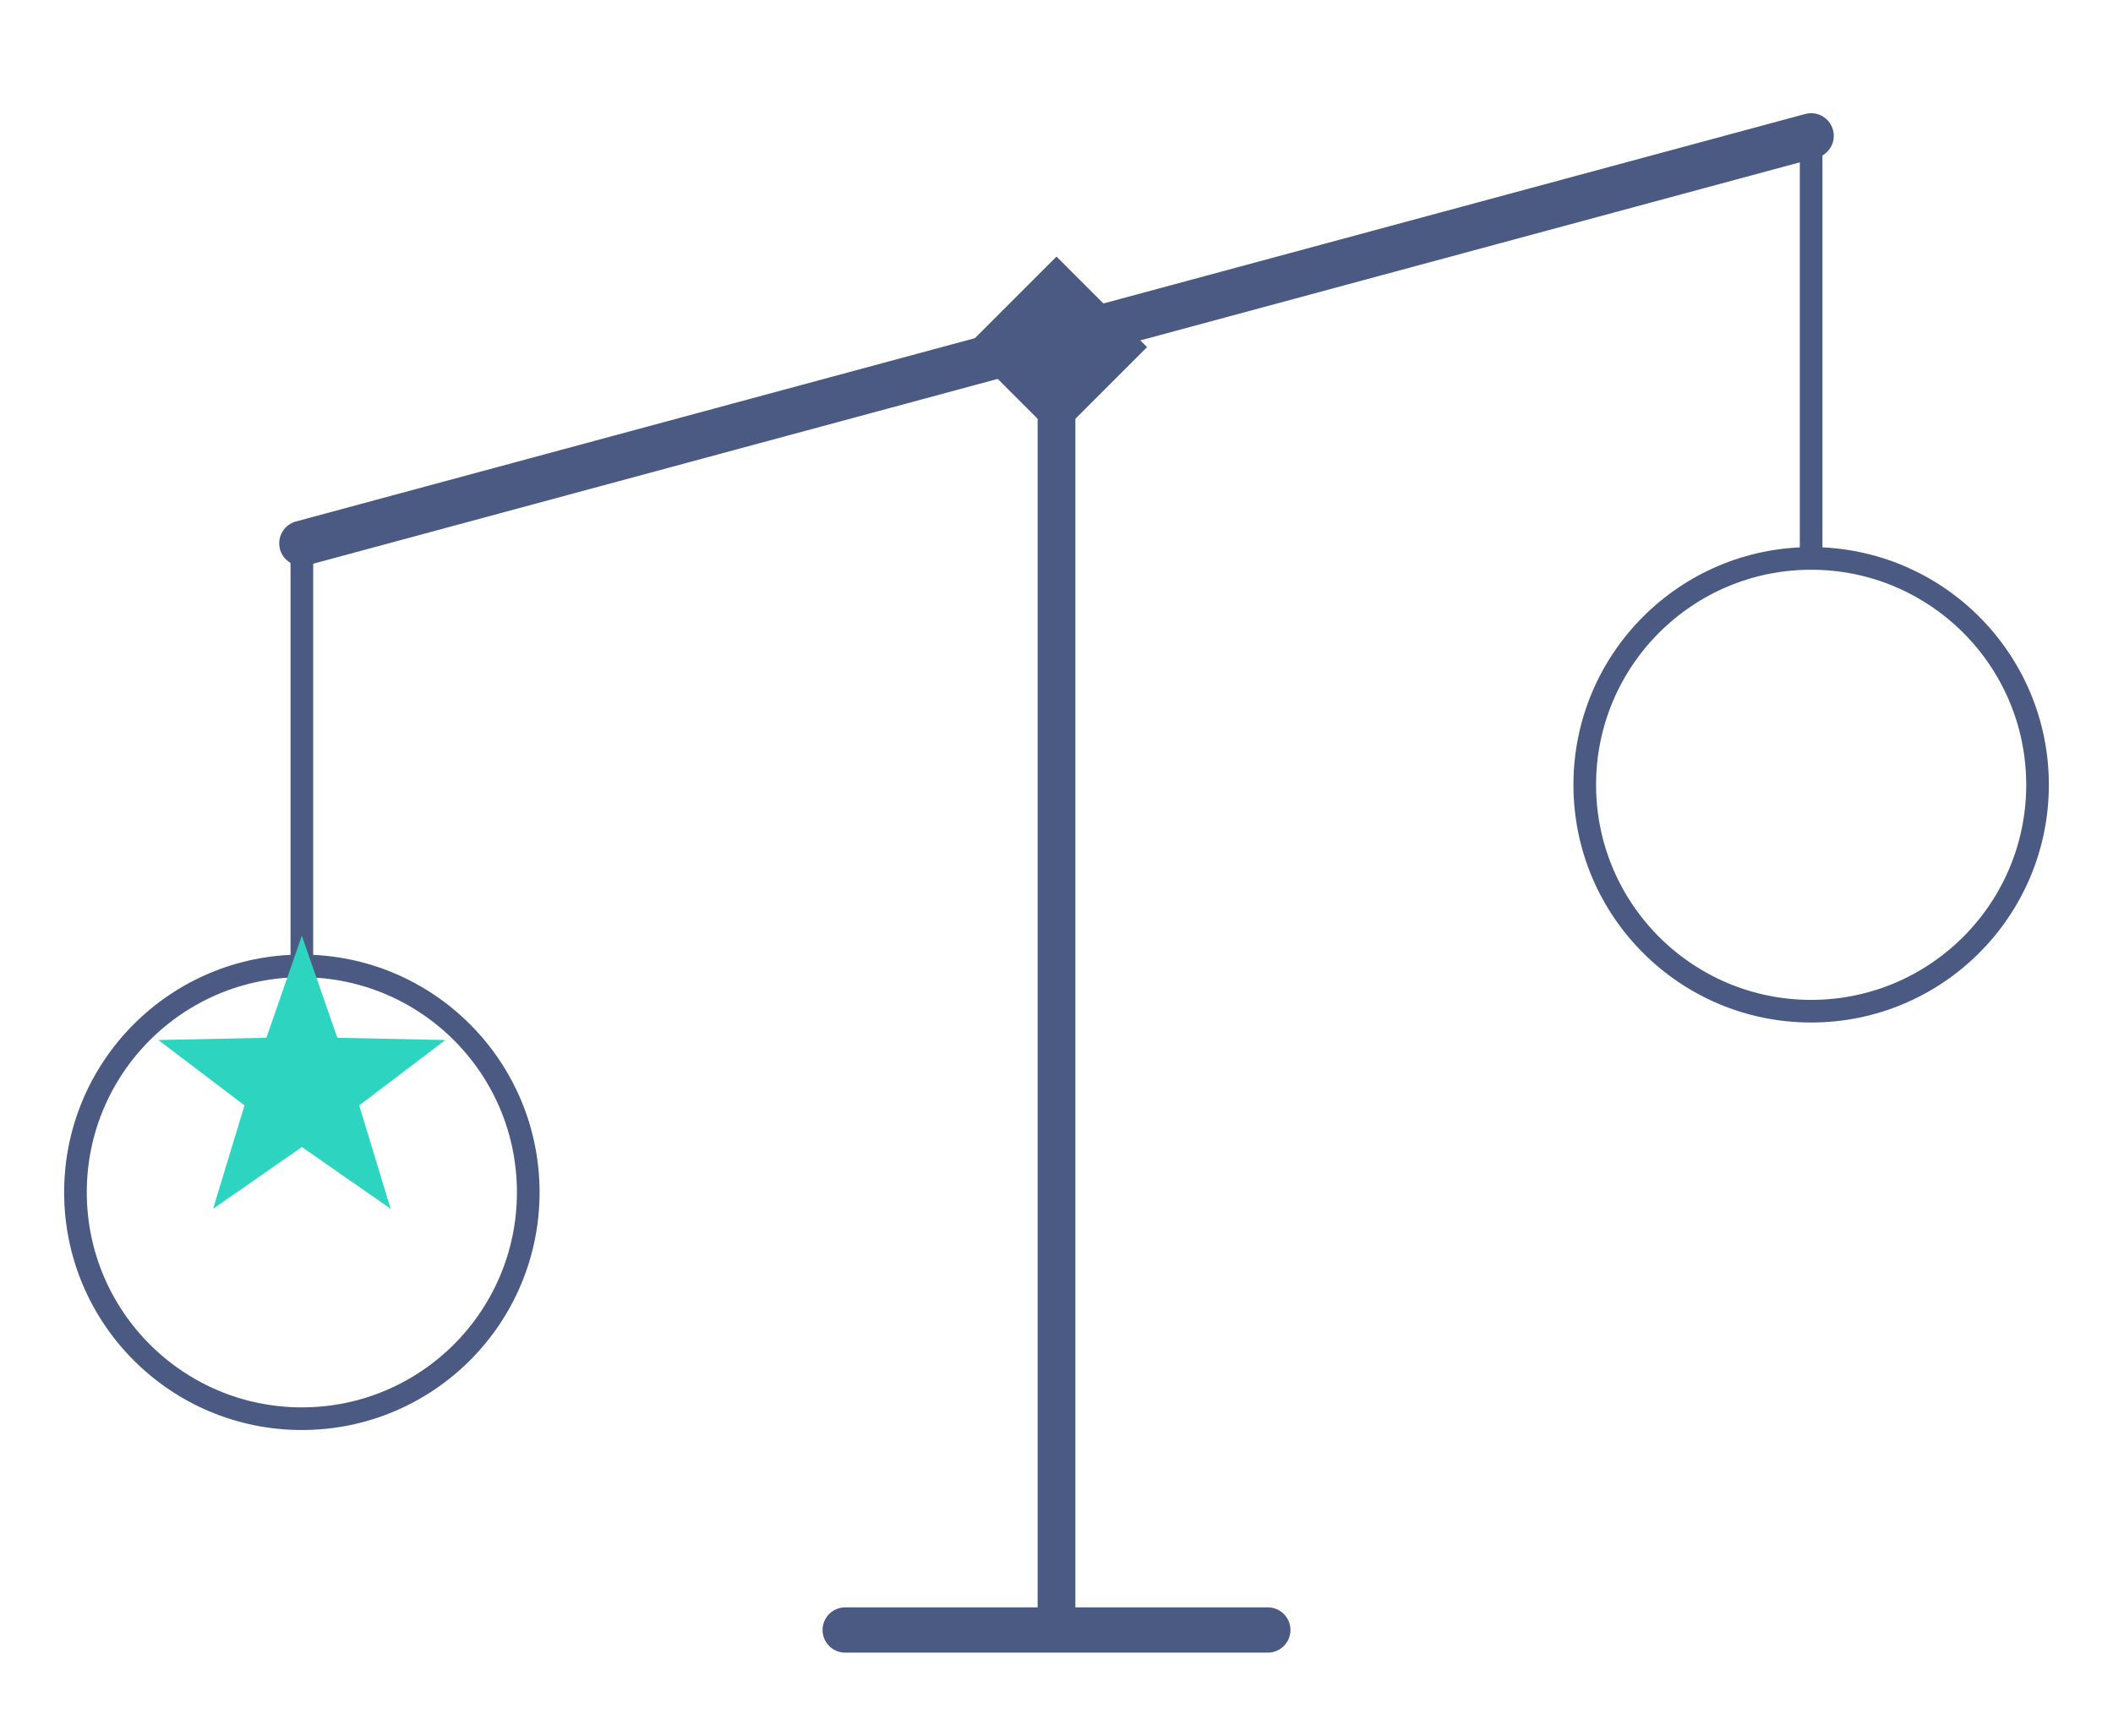
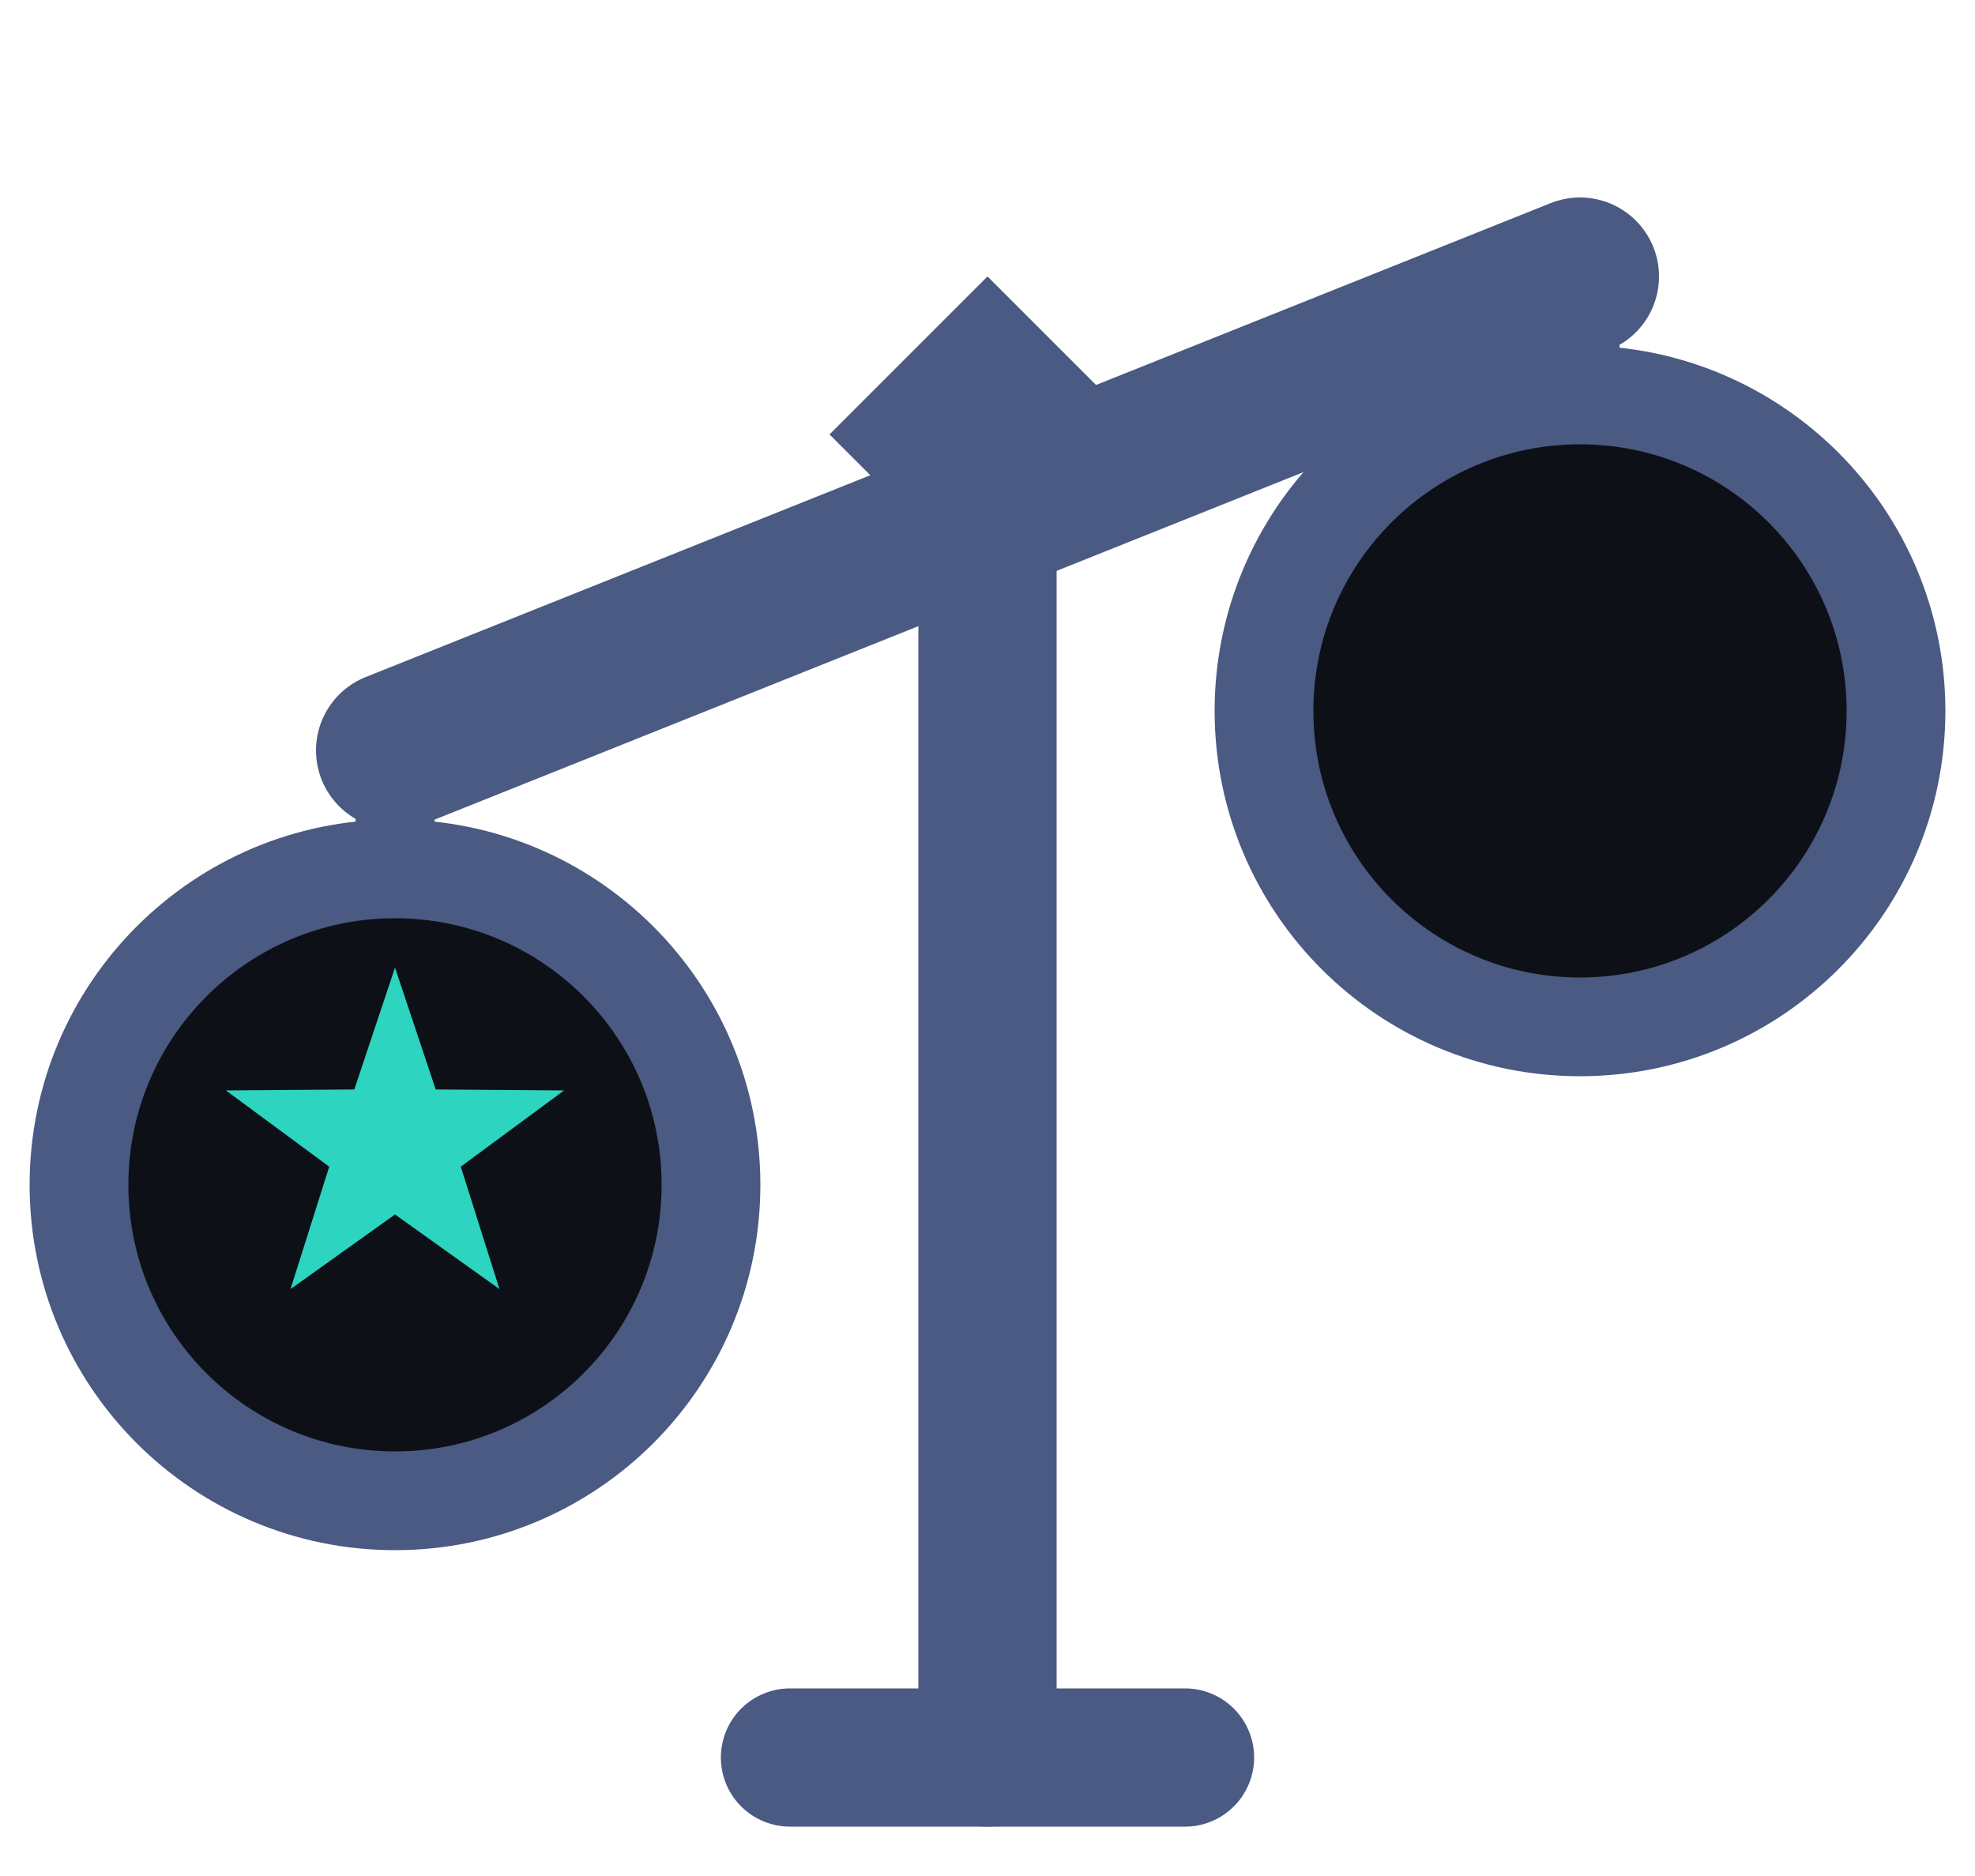
- <svg xmlns="http://www.w3.org/2000/svg" viewBox="0 0 140 115" fill="none">
-   <line x1="56" y1="108" x2="84" y2="108" stroke="#4a5a82" stroke-width="3" stroke-linecap="round" />
-   <line x1="70" y1="27" x2="70" y2="108" stroke="#4a5a82" stroke-width="2.5" stroke-linecap="round" />
-   <polygon points="70,17 76,23 70,29 64,23" fill="#4a5a82" />
-   <line x1="20" y1="36" x2="120" y2="9" stroke="#4a5a82" stroke-width="3" stroke-linecap="round" />
-   <line x1="20" y1="36" x2="20" y2="64" stroke="#4a5a82" stroke-width="1.5" stroke-linecap="round" />
-   <line x1="120" y1="9" x2="120" y2="37" stroke="#4a5a82" stroke-width="1.5" stroke-linecap="round" />
-   <circle cx="20" cy="79" r="15" stroke="#4a5a82" stroke-width="1.5" />
-   <circle cx="120" cy="52" r="15" stroke="#4a5a82" stroke-width="1.5" />
-   <polygon points="       20,62       22.35,68.76       29.51,68.91       23.80,73.24       25.88,80.09       20,76       14.12,80.09       16.20,73.24       10.49,68.91       17.65,68.76     " fill="#2dd4bf" />
+ <svg xmlns="http://www.w3.org/2000/svg" viewBox="0 0 100 95" fill="none">
+   <line x1="40" y1="89" x2="60" y2="89" stroke="#4a5a82" stroke-width="7" stroke-linecap="round" />
+   <line x1="50" y1="26" x2="50" y2="89" stroke="#4a5a82" stroke-width="7" stroke-linecap="round" />
+   <polygon points="50,14 58,22 50,30 42,22" fill="#4a5a82" />
+   <line x1="20" y1="38" x2="80" y2="14" stroke="#4a5a82" stroke-width="8" stroke-linecap="round" />
+   <line x1="20" y1="38" x2="20" y2="44" stroke="#4a5a82" stroke-width="4" stroke-linecap="round" />
+   <line x1="80" y1="14" x2="80" y2="20" stroke="#4a5a82" stroke-width="4" stroke-linecap="round" />
+   <circle cx="20" cy="60" r="16" fill="#0d1117" stroke="#4a5a82" stroke-width="5" />
+   <circle cx="80" cy="36" r="16" fill="#0d1117" stroke="#4a5a82" stroke-width="5" />
+   <polygon points="       20,49       22.06,55.17       28.56,55.22       23.33,59.08       25.29,65.28       20,61.5       14.71,65.28       16.67,59.08       11.44,55.22       17.94,55.17     " fill="#2dd4bf" />
</svg>
